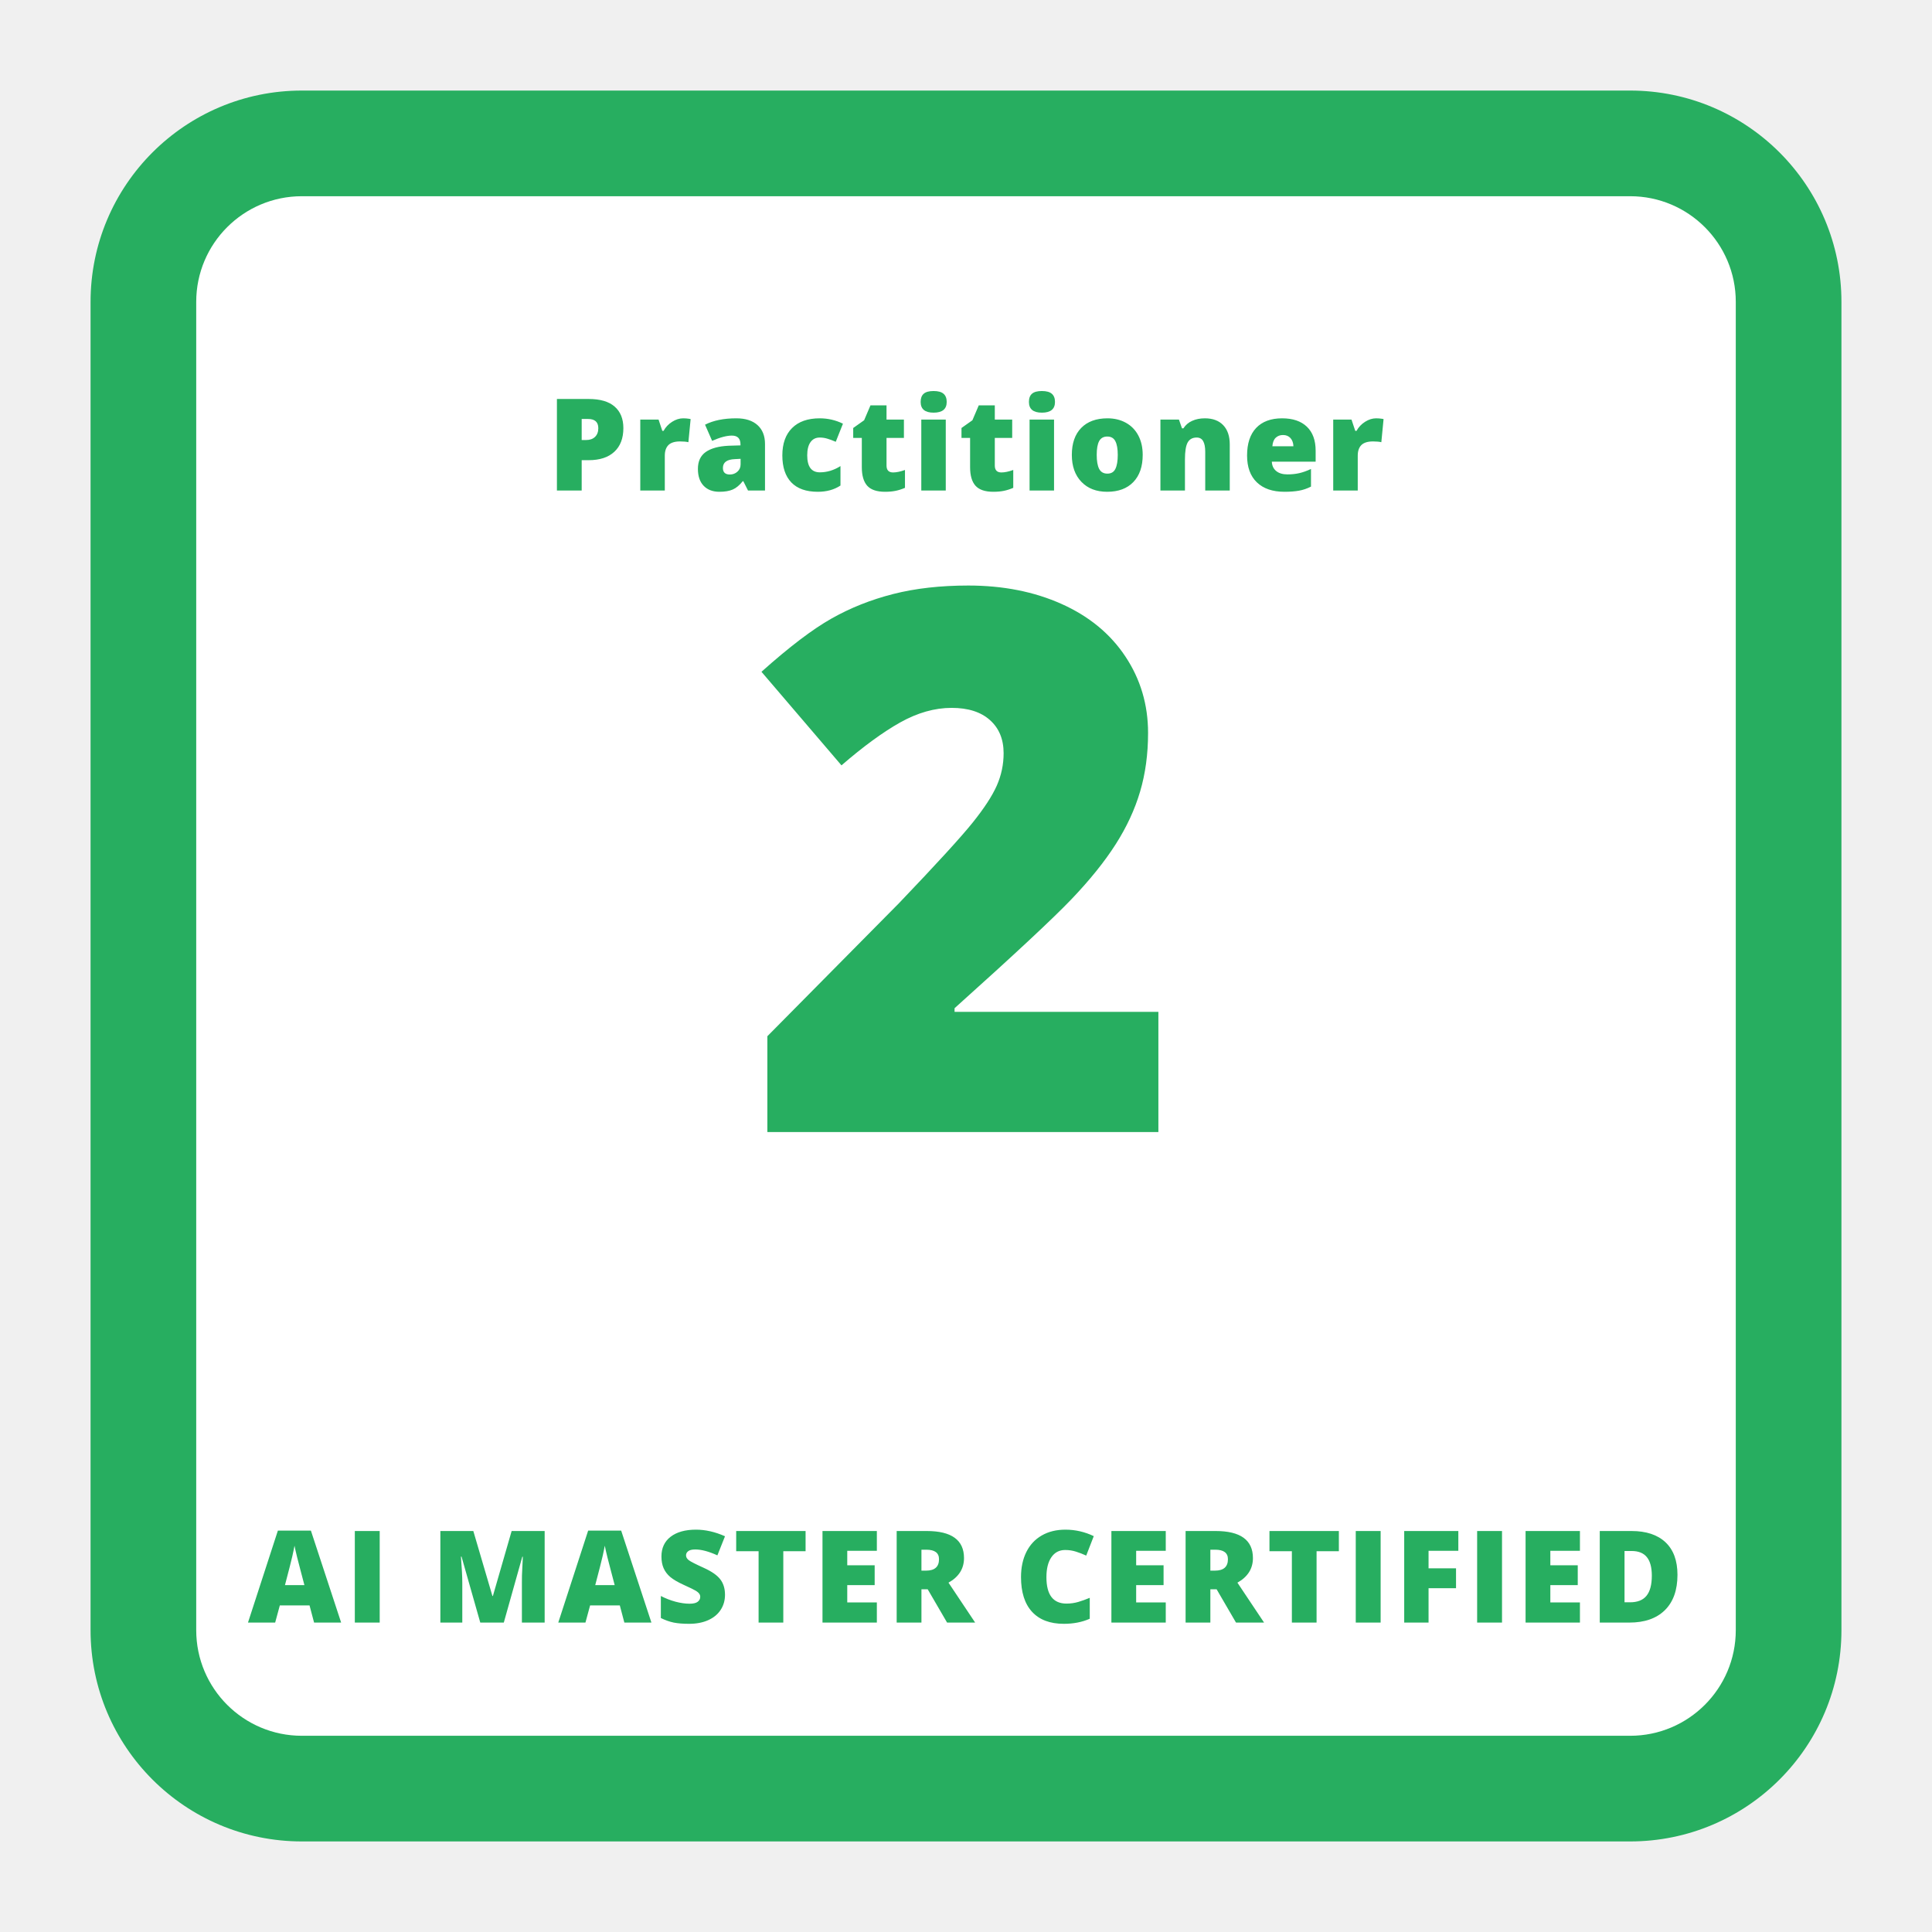
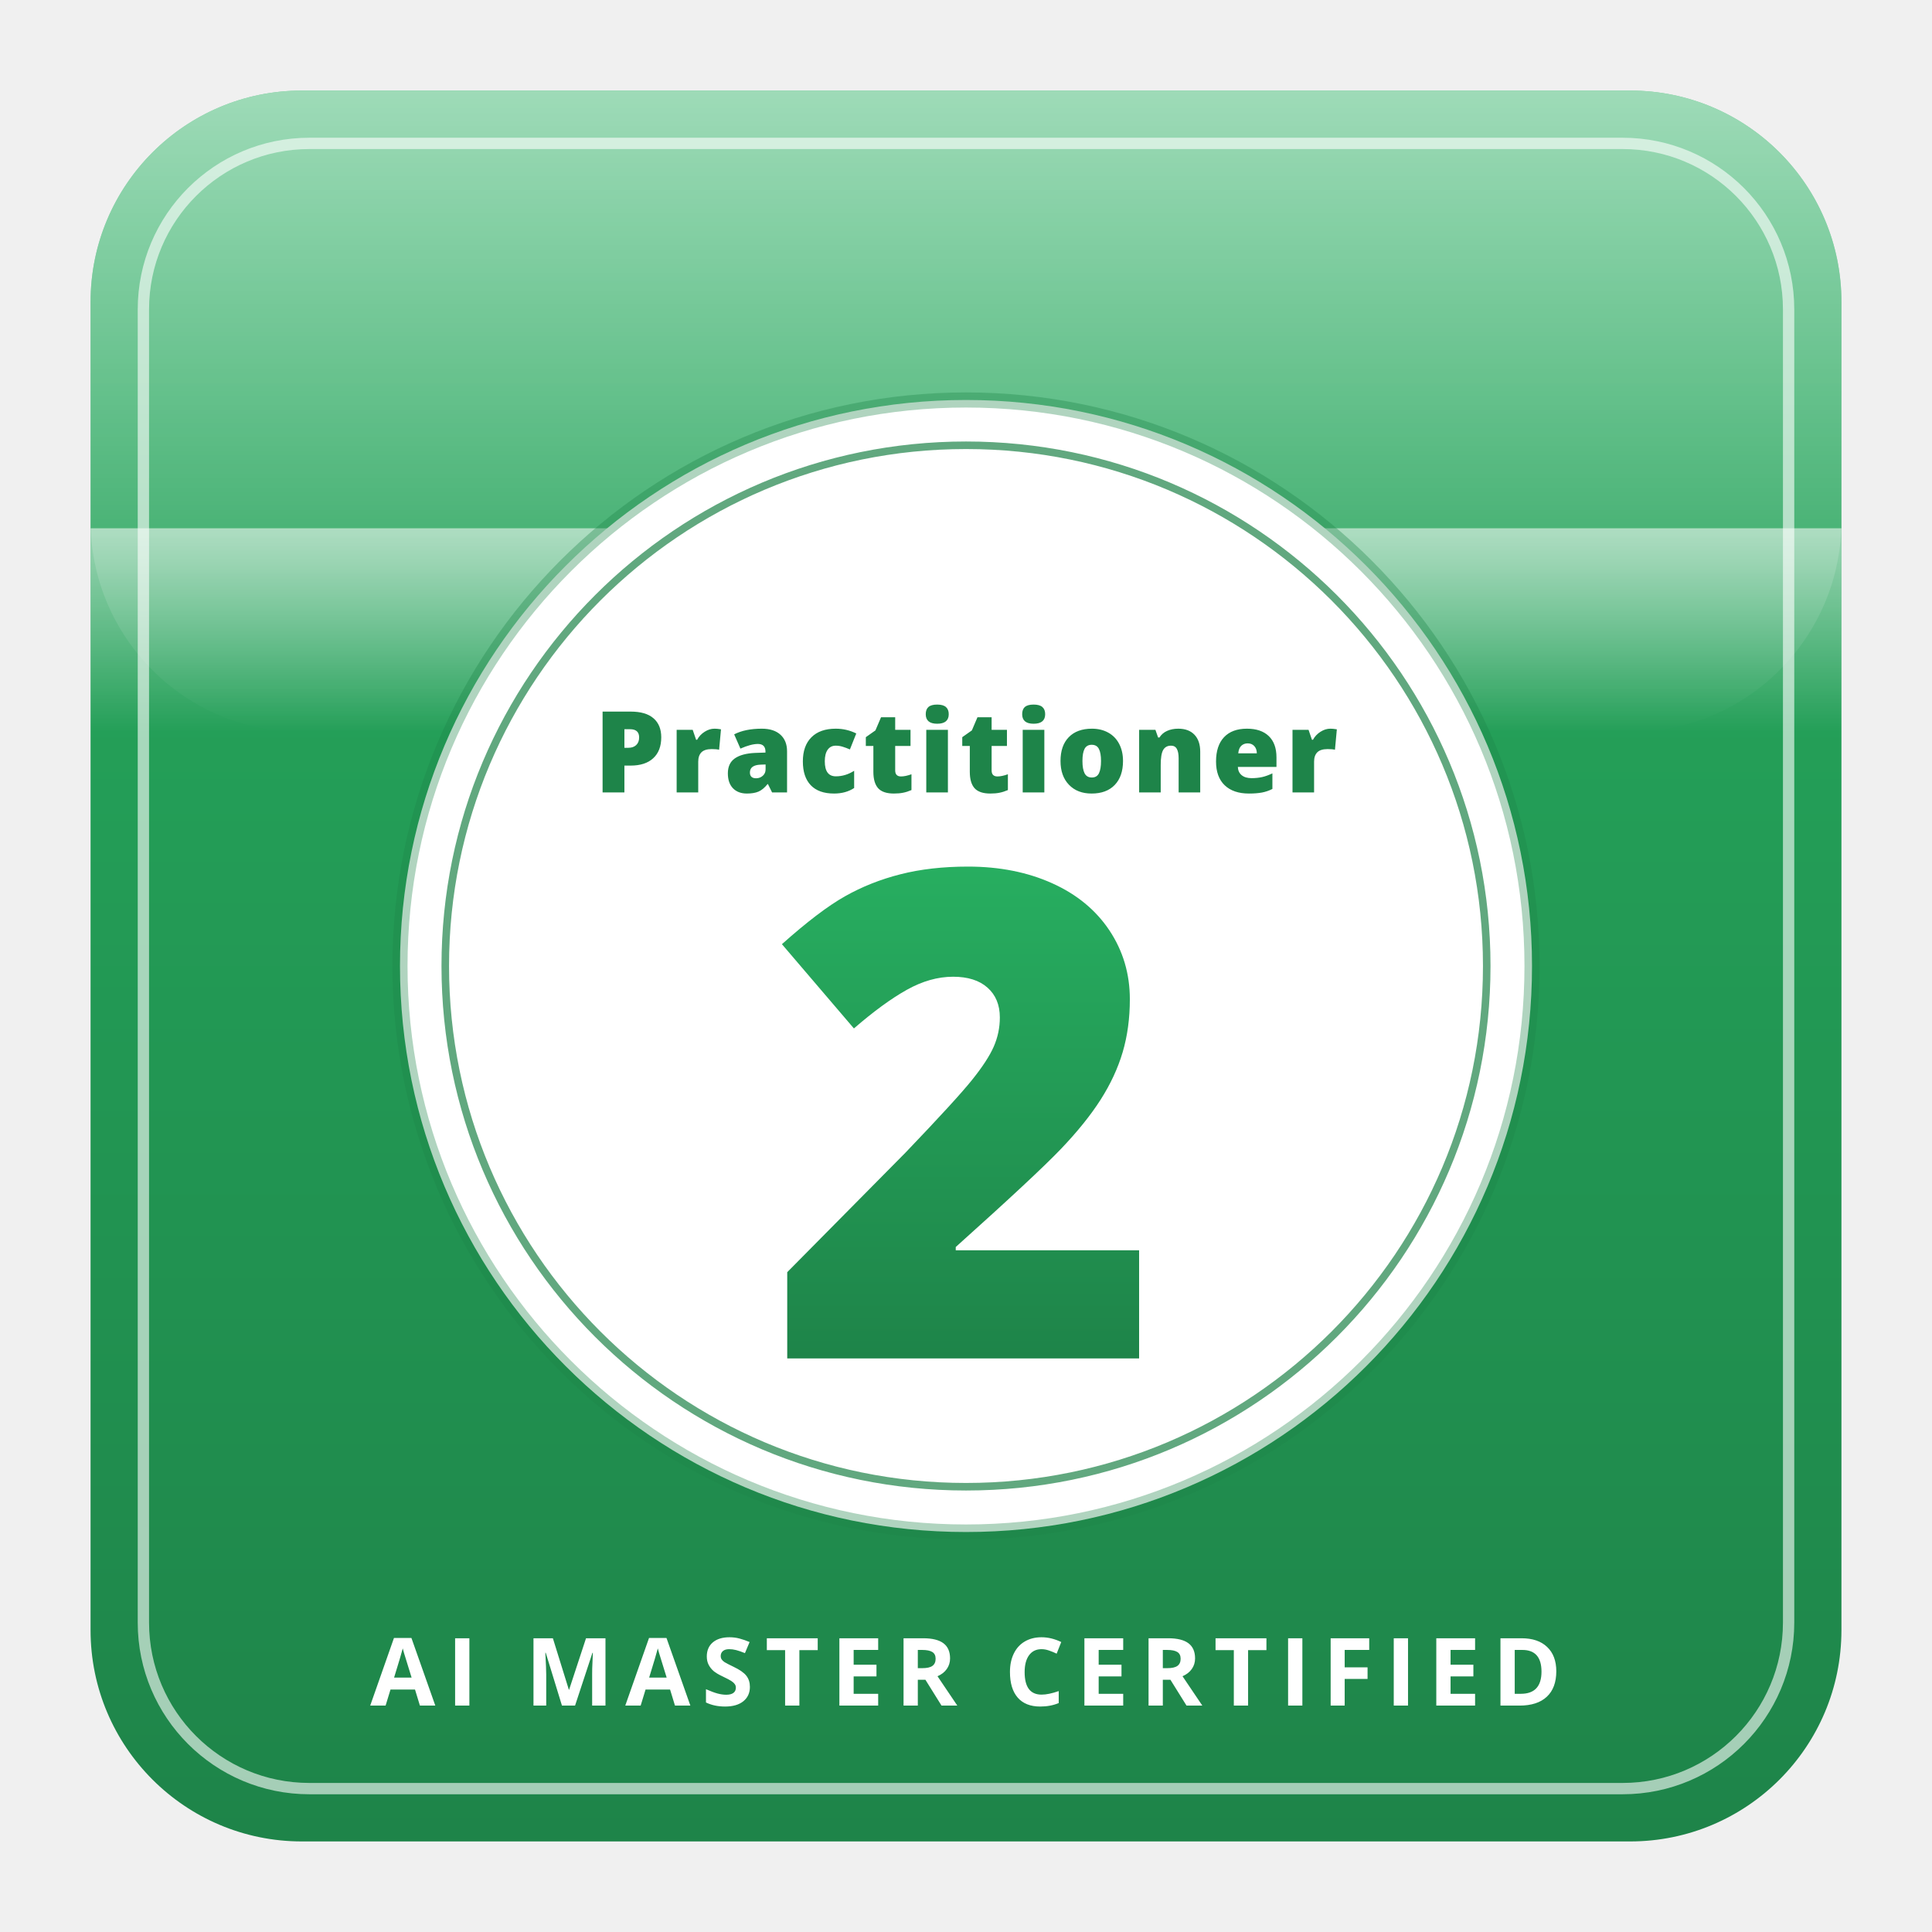
<svg xmlns="http://www.w3.org/2000/svg" viewBox="0 0 512 512" role="img" aria-label="AI MASTER Practitioner certification badge">
-   <rect x="24" y="24" width="464" height="464" rx="56" fill="#27ae60" />
-   <rect x="52" y="52" width="408" height="408" rx="28" fill="#ffffff" />
-   <text x="256" y="130" font-family="'Open Sans','Helvetica Neue',Arial,sans-serif" font-size="34" font-weight="800" fill="#27ae60" text-anchor="middle" letter-spacing="1">Practitioner</text>
-   <text x="256" y="300" font-family="'Open Sans','Helvetica Neue',Arial,sans-serif" font-size="200" font-weight="800" fill="#27ae60" text-anchor="middle">2</text>
-   <text x="256" y="430" font-family="'Open Sans',sans-serif" font-size="34" font-weight="800" fill="#27ae60" text-anchor="middle" letter-spacing="1">AI MASTER CERTIFIED</text>
+   <defs>
+     <linearGradient id="bg" x1="0" y1="0" x2="0" y2="1">
+       <stop offset="0" stop-color="#27ae60" />
+       <stop offset="1" stop-color="#1e8449" />
+     </linearGradient>
+     <linearGradient id="glow" x1="0" y1="0" x2="0" y2="1">
+       <stop offset="0" stop-color="#ffffff" stop-opacity="0.55" />
+       <stop offset="1" stop-color="#ffffff" stop-opacity="0" />
+     </linearGradient>
+   </defs>
+   <rect x="24" y="24" width="464" height="464" rx="56" fill="url(#bg)" />
+   <rect x="24" y="24" width="464" height="170" rx="56" fill="url(#glow)" />
+   <rect x="24" y="140" width="464" height="54" fill="url(#glow)" />
+   <rect x="38" y="38" width="436" height="436" rx="44" fill="none" stroke="#ffffff" stroke-opacity="0.6" stroke-width="3" />
+   <circle cx="256" cy="256" r="150" fill="#ffffff" />
+   <circle cx="256" cy="256" r="150" fill="none" stroke="#1e8449" stroke-opacity="0.35" stroke-width="4" />
+   <circle cx="256" cy="256" r="138" fill="none" stroke="#1e8449" stroke-opacity="0.7" stroke-width="2" />
+   <text x="256" y="210" font-family="'Open Sans','Helvetica Neue',Arial,sans-serif" font-size="30" font-weight="800" fill="#1e8449" text-anchor="middle" letter-spacing="1">Practitioner</text>
+   <text x="256" y="360" font-family="'Open Sans','Helvetica Neue',Arial,sans-serif" font-size="180" font-weight="800" fill="url(#bg)" text-anchor="middle">2</text>
+   <text x="256" y="452" font-family="'Open Sans',sans-serif" font-size="25" font-weight="700" fill="#ffffff" text-anchor="middle" letter-spacing="3">AI MASTER CERTIFIED</text>
</svg>
